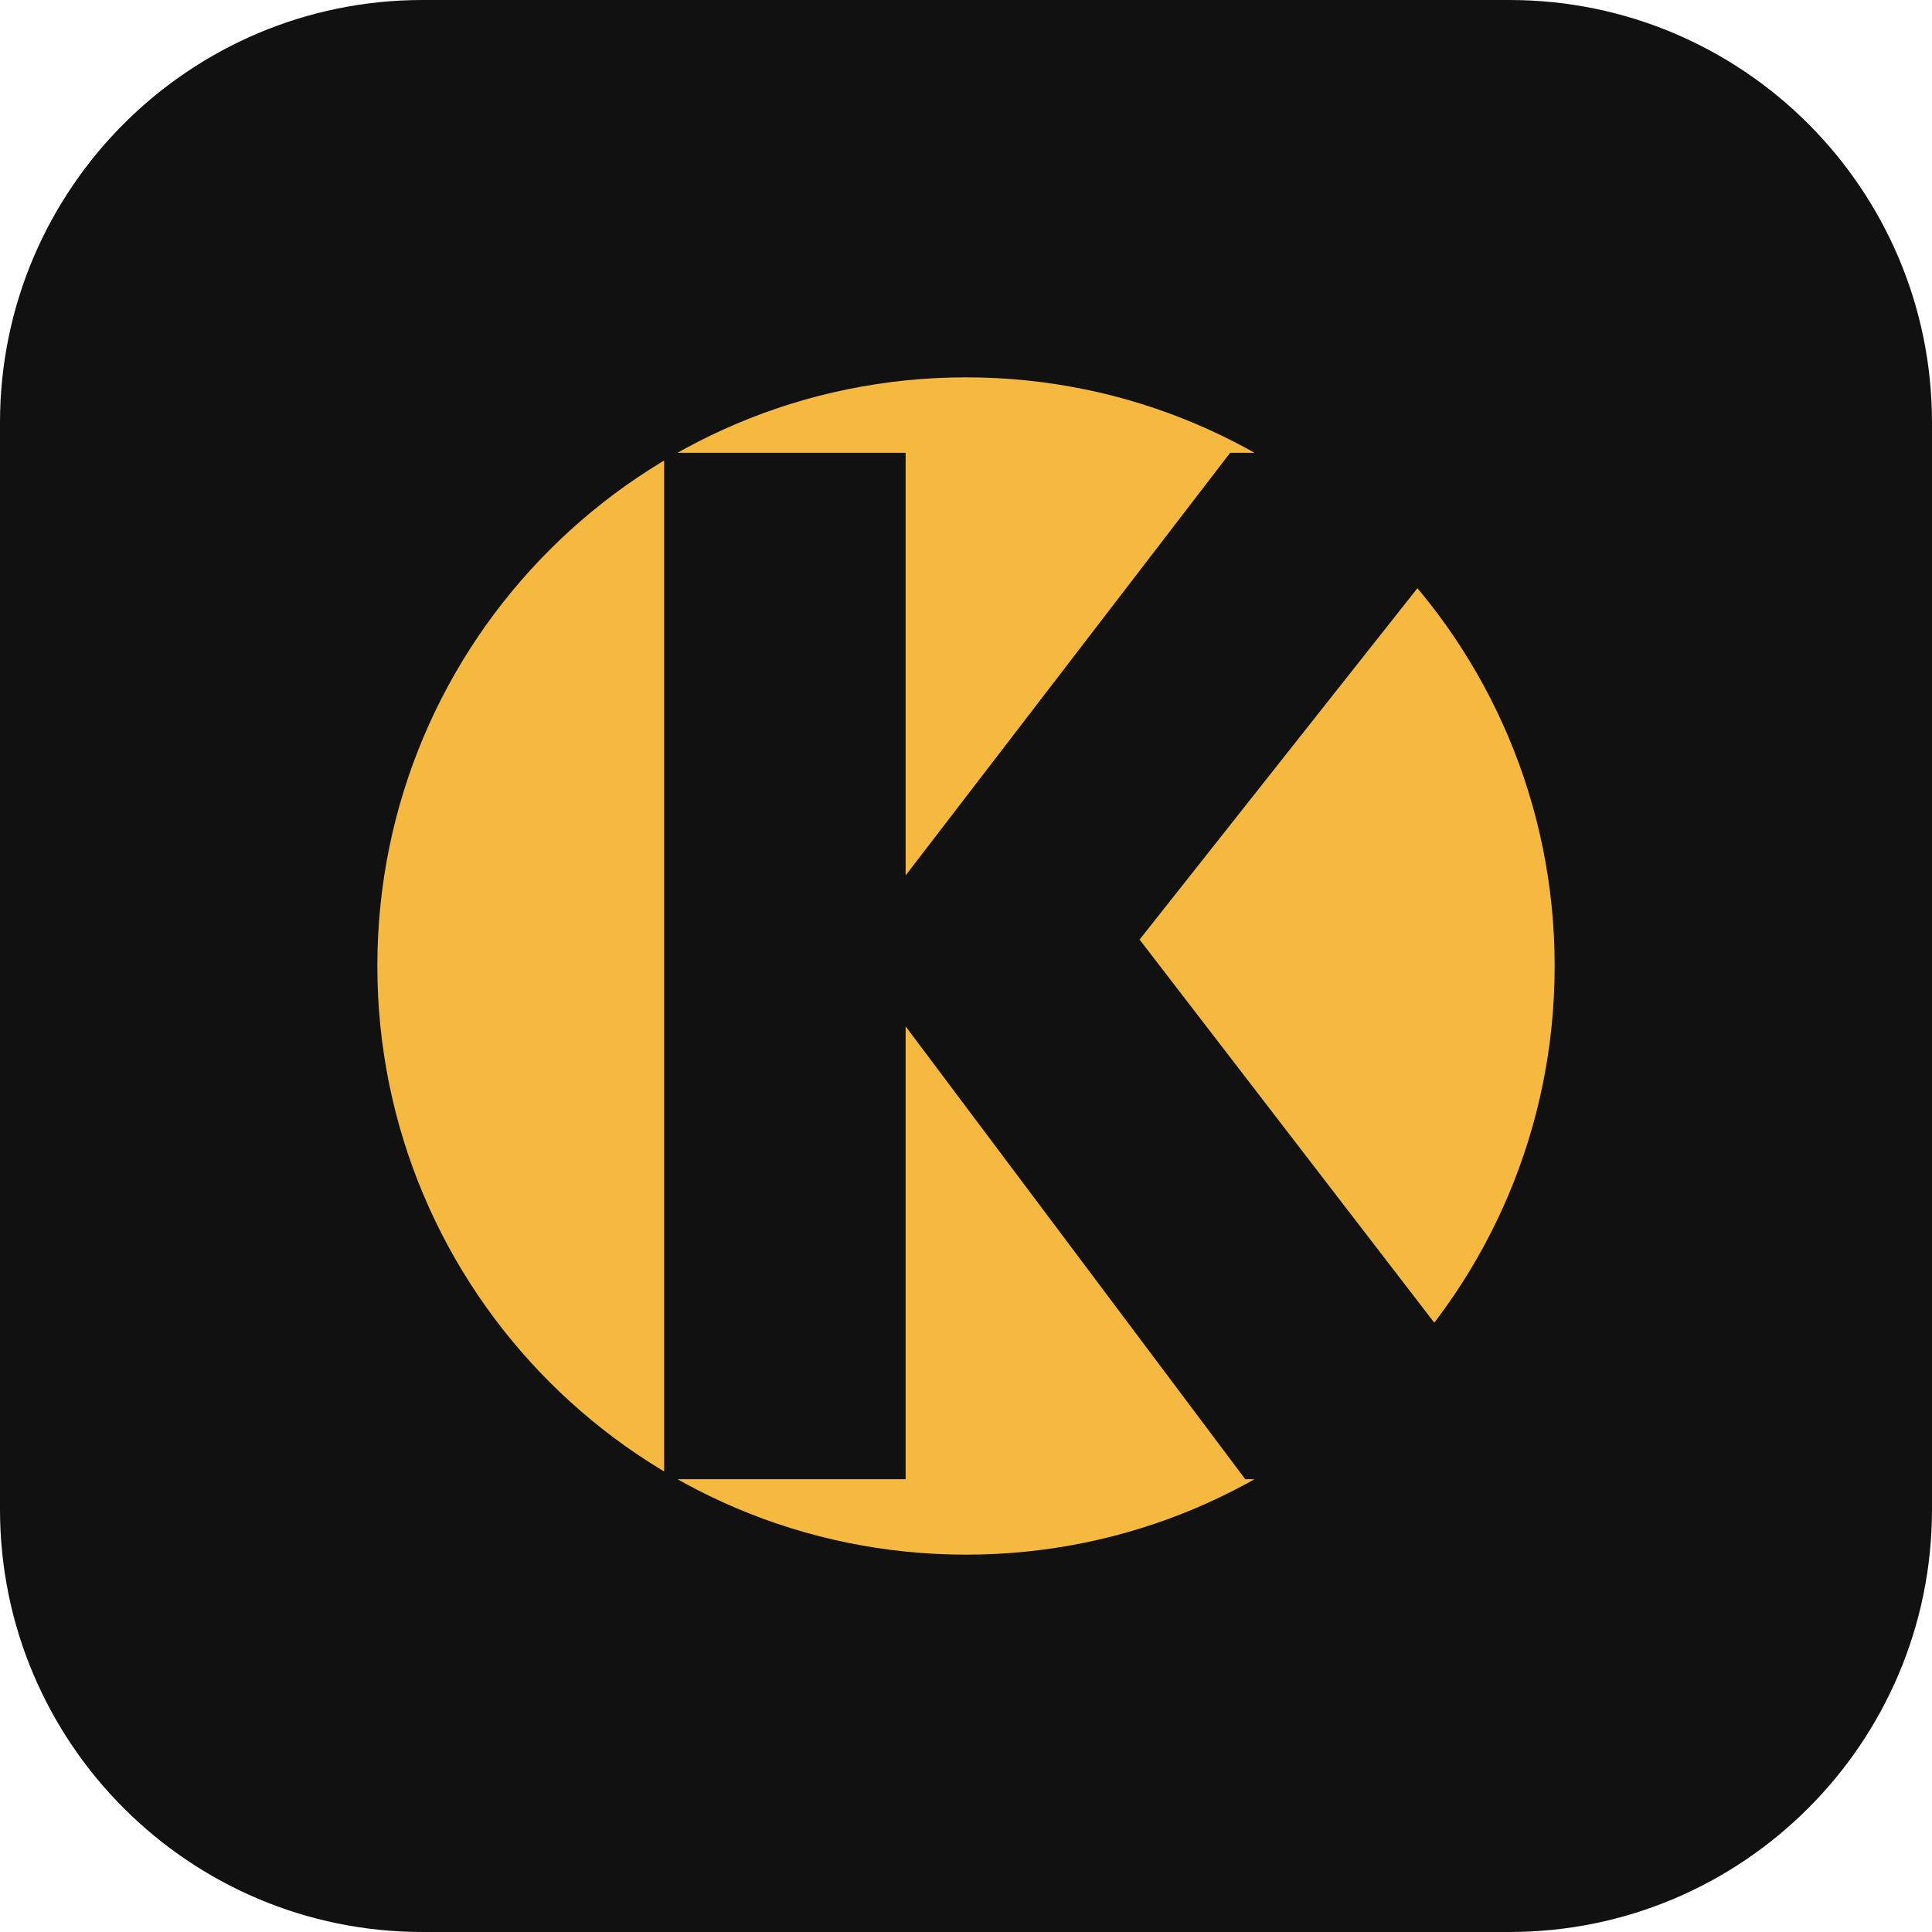
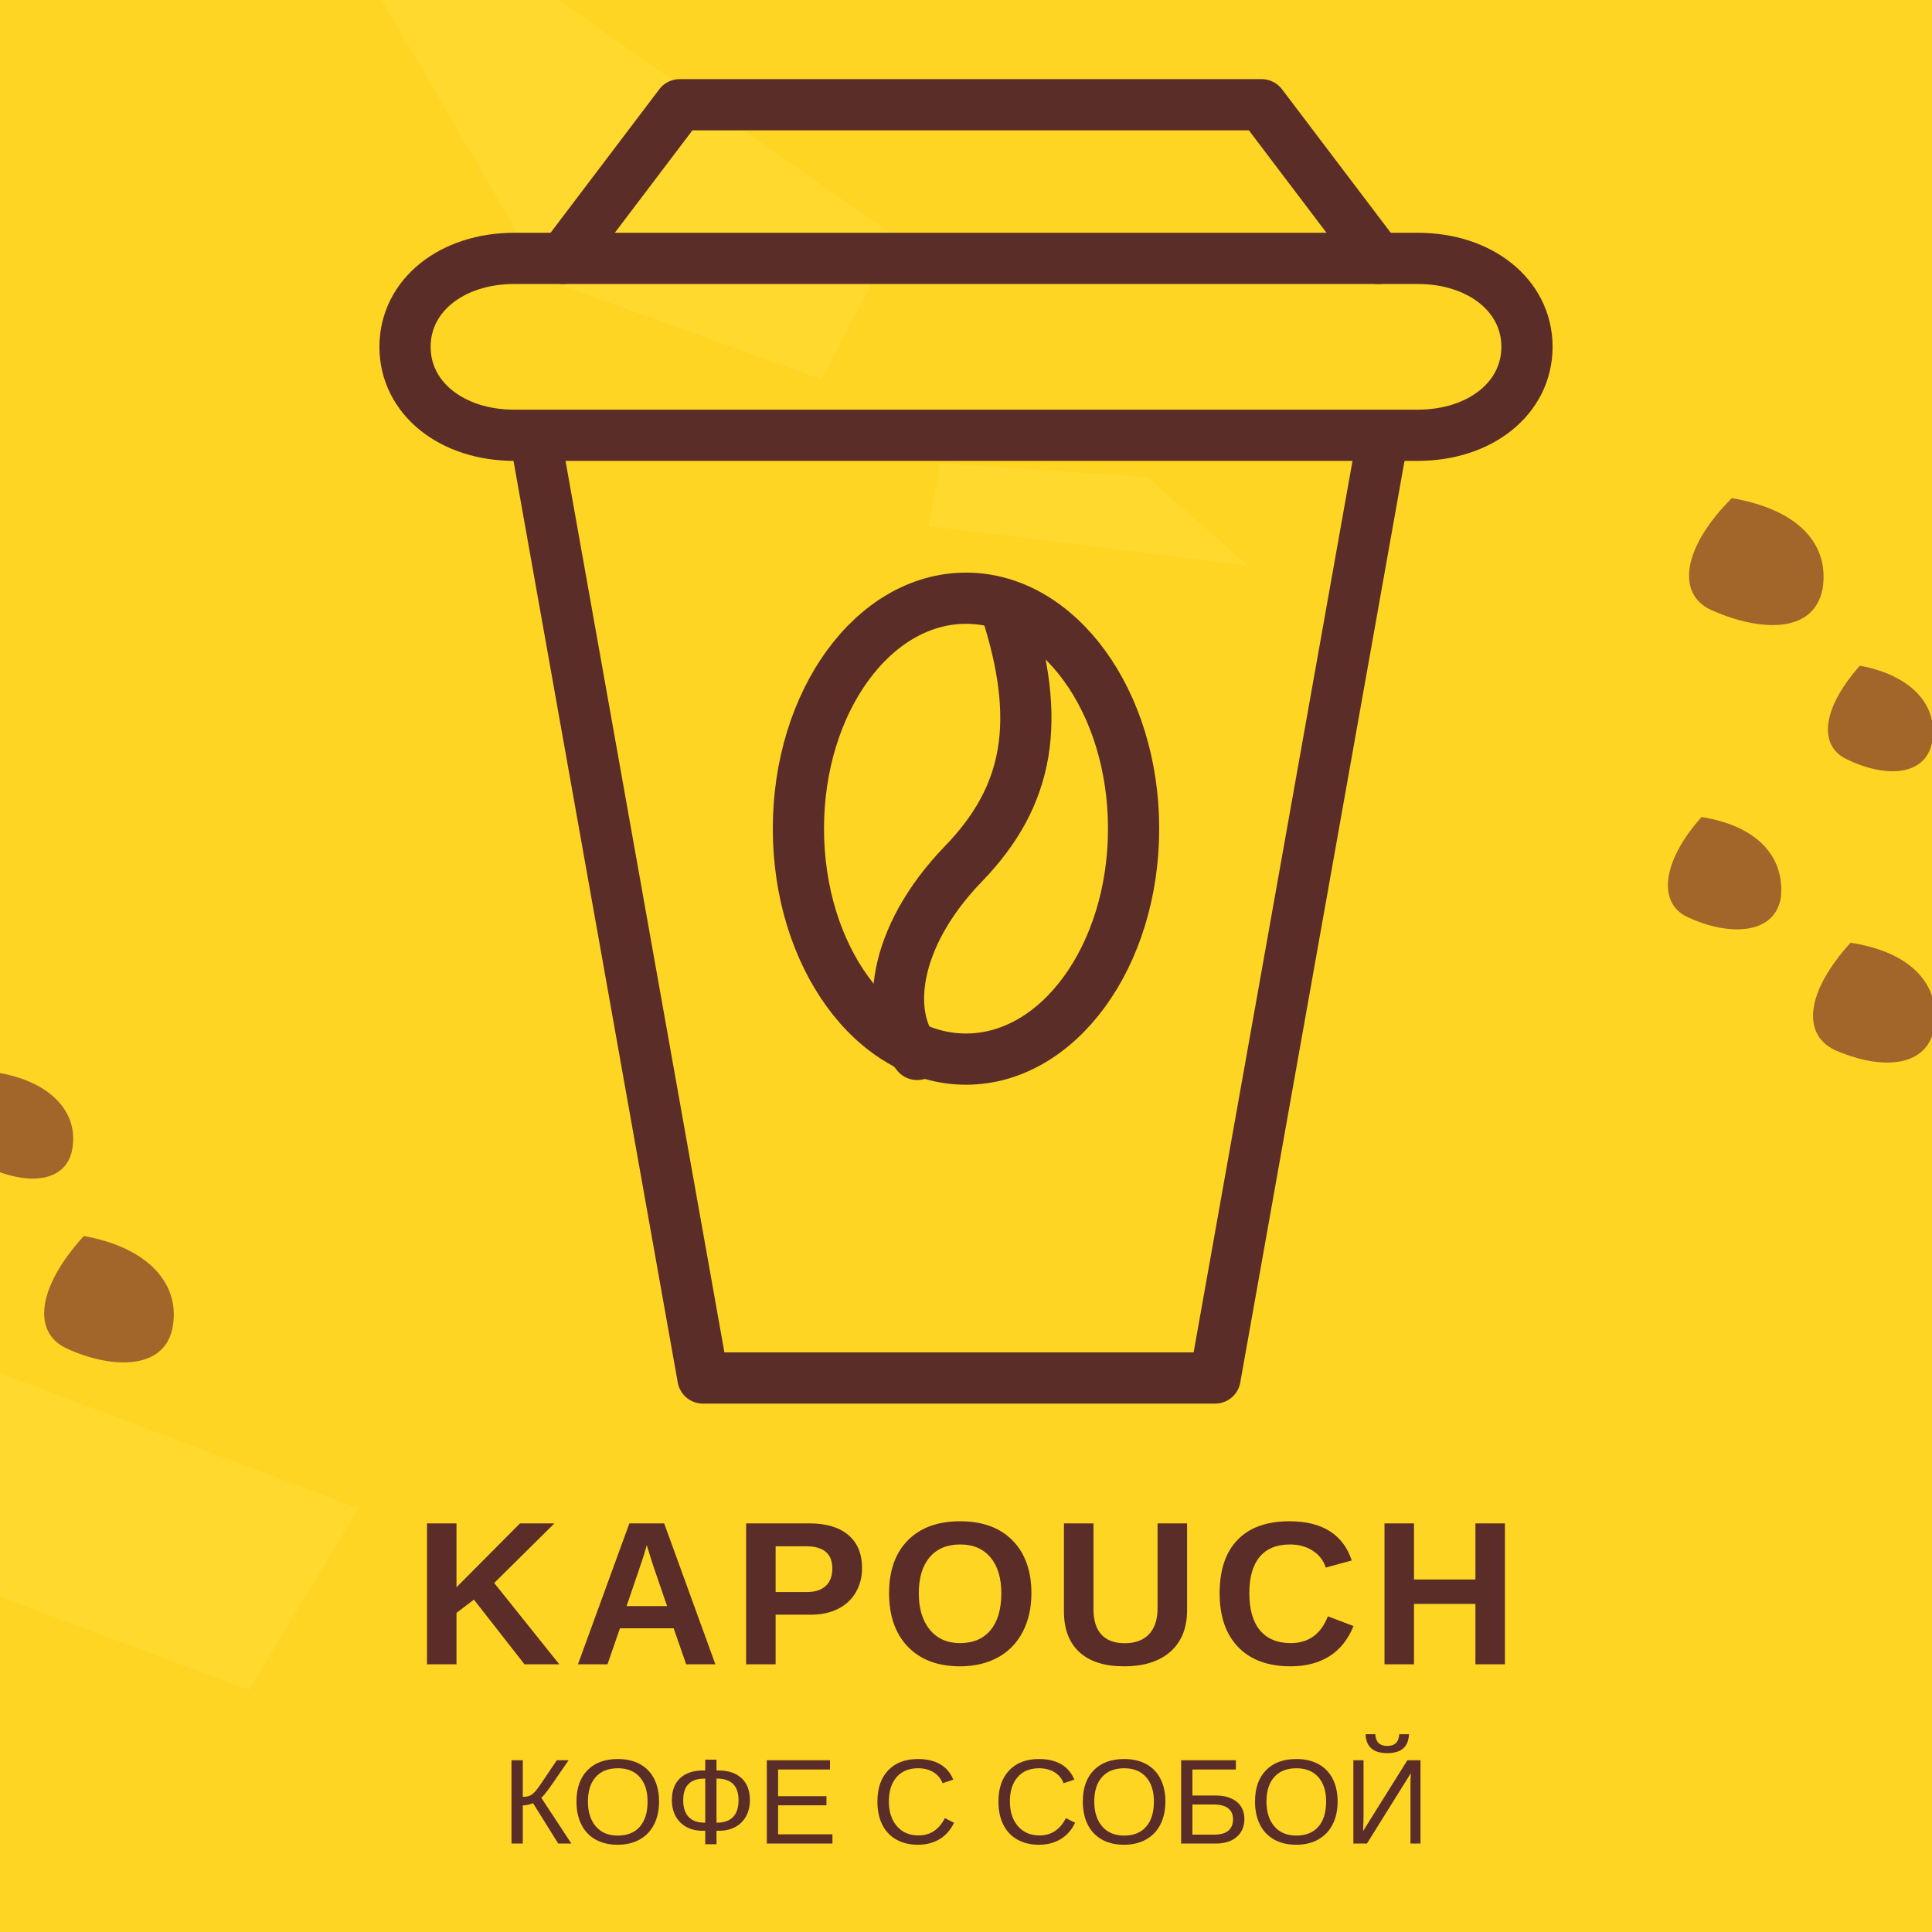
- <svg xmlns="http://www.w3.org/2000/svg" viewBox="0 0 512 512">
-   <rect width="512" height="512" rx="112" fill="#111111" />
-   <circle cx="256" cy="256" r="156" fill="#F5B93F" />
-   <path d="M176 120h64v112l86-112h78L302 249l110 143h-82l-90-120v120h-64z" fill="#111111" />
+ <svg xmlns="http://www.w3.org/2000/svg" viewBox="0 0 830 830" role="img" aria-labelledby="title desc">
+   <rect width="830" height="830" fill="#ffd523" />
+   <g opacity=".15" fill="#fff36a">
+     <path d="M164 0h76l145 102-32 61-119-43z" />
+     <path d="M0 590l154 58-47 78L0 686z" />
+     <path d="M404 199l89 6 43 38-137-17z" />
+   </g>
+   <g fill="#7e3a2d" opacity=".72">
+     <path d="M744 214c29 5 42 20 39 39-4 20-28 18-48 9-15-7-12-27 9-48z" />
+     <path d="M799 286c22 4 34 17 31 33-3 15-21 15-37 7-12-6-10-22 6-40z" />
+     <path d="M731 351c25 4 36 18 34 35-3 16-23 16-40 8-13-6-11-24 6-43z" />
+     <path d="M795 405c26 4 39 18 36 37-4 18-25 17-43 9-14-7-12-25 7-46z" />
+     <path d="M36 531c28 5 42 21 38 40-4 18-27 17-46 8-14-7-12-26 8-48z" />
+     <path d="M0 461c22 4 34 17 31 33-3 15-21 15-37 7z" />
+   </g>
+   <g fill="none" stroke="#5a2d29" stroke-width="22" stroke-linecap="round" stroke-linejoin="round">
+     <path d="M242 111 292 45h250l50 66" />
+     <path d="M221 111h388c27 0 47 16 47 38s-20 38-47 38H221c-27 0-47-16-47-38s20-38 47-38z" />
+     <path d="M230 188l72 404h220l72-404" />
+     <ellipse cx="415" cy="356" rx="72" ry="99" />
+     <path d="M432 261c16 49 10 81-18 110-31 32-34 66-20 82" />
+   </g>
+   <text x="415" y="715" text-anchor="middle" font-family="Arial Black,Arial,Helvetica,sans-serif" font-size="88" font-weight="900" letter-spacing="5" fill="#5a2d29">KAPOUCH</text>
+   <text x="415" y="792" text-anchor="middle" font-family="Arial,Helvetica,sans-serif" font-size="52" font-weight="500" fill="#5a2d29">КОФЕ С СОБОЙ</text>
</svg>
